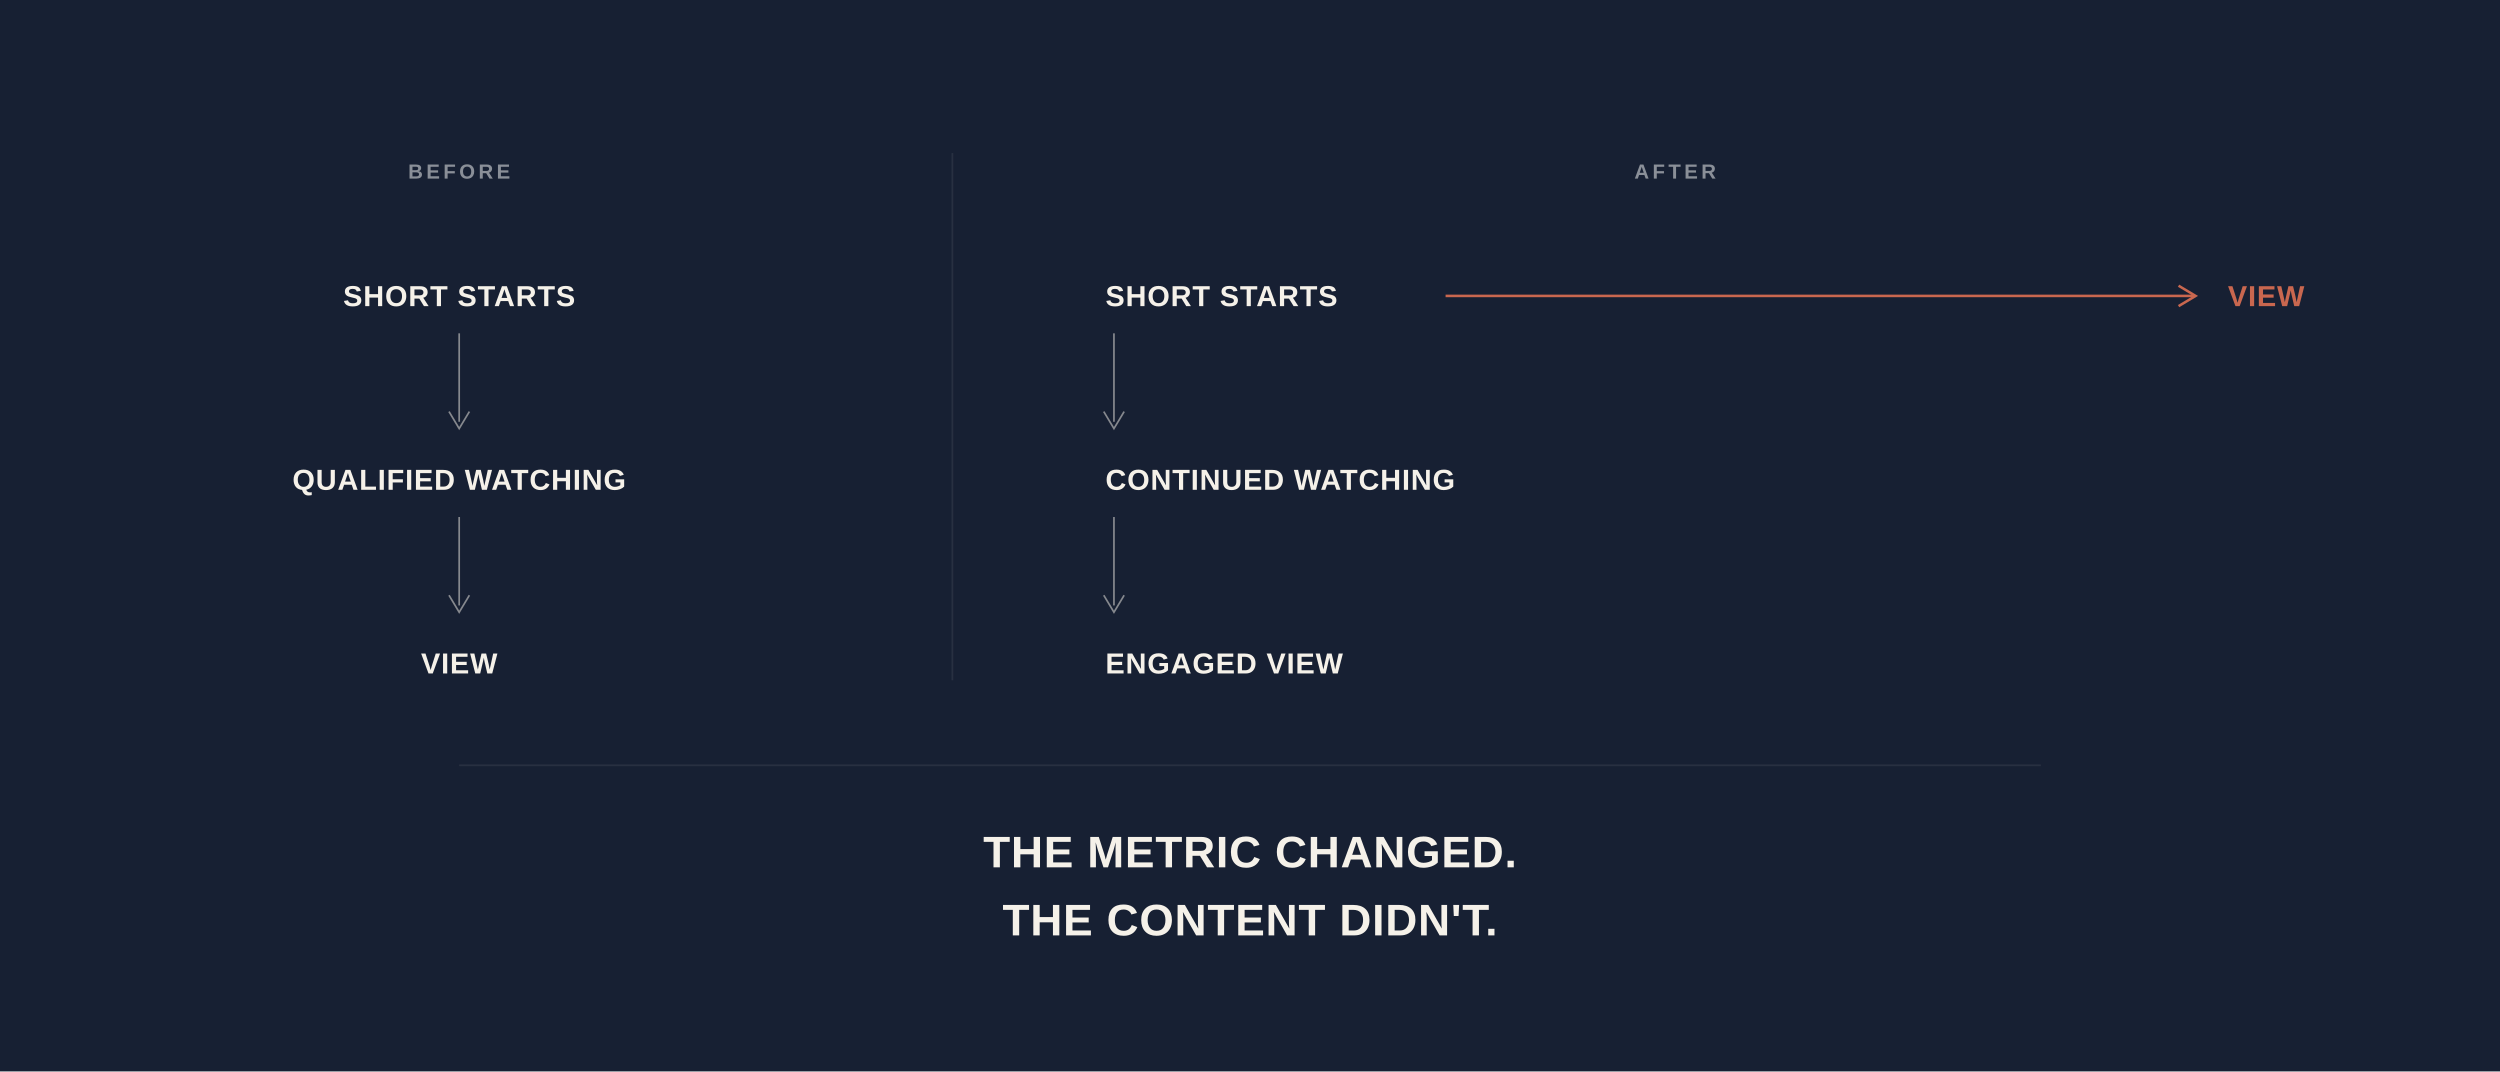
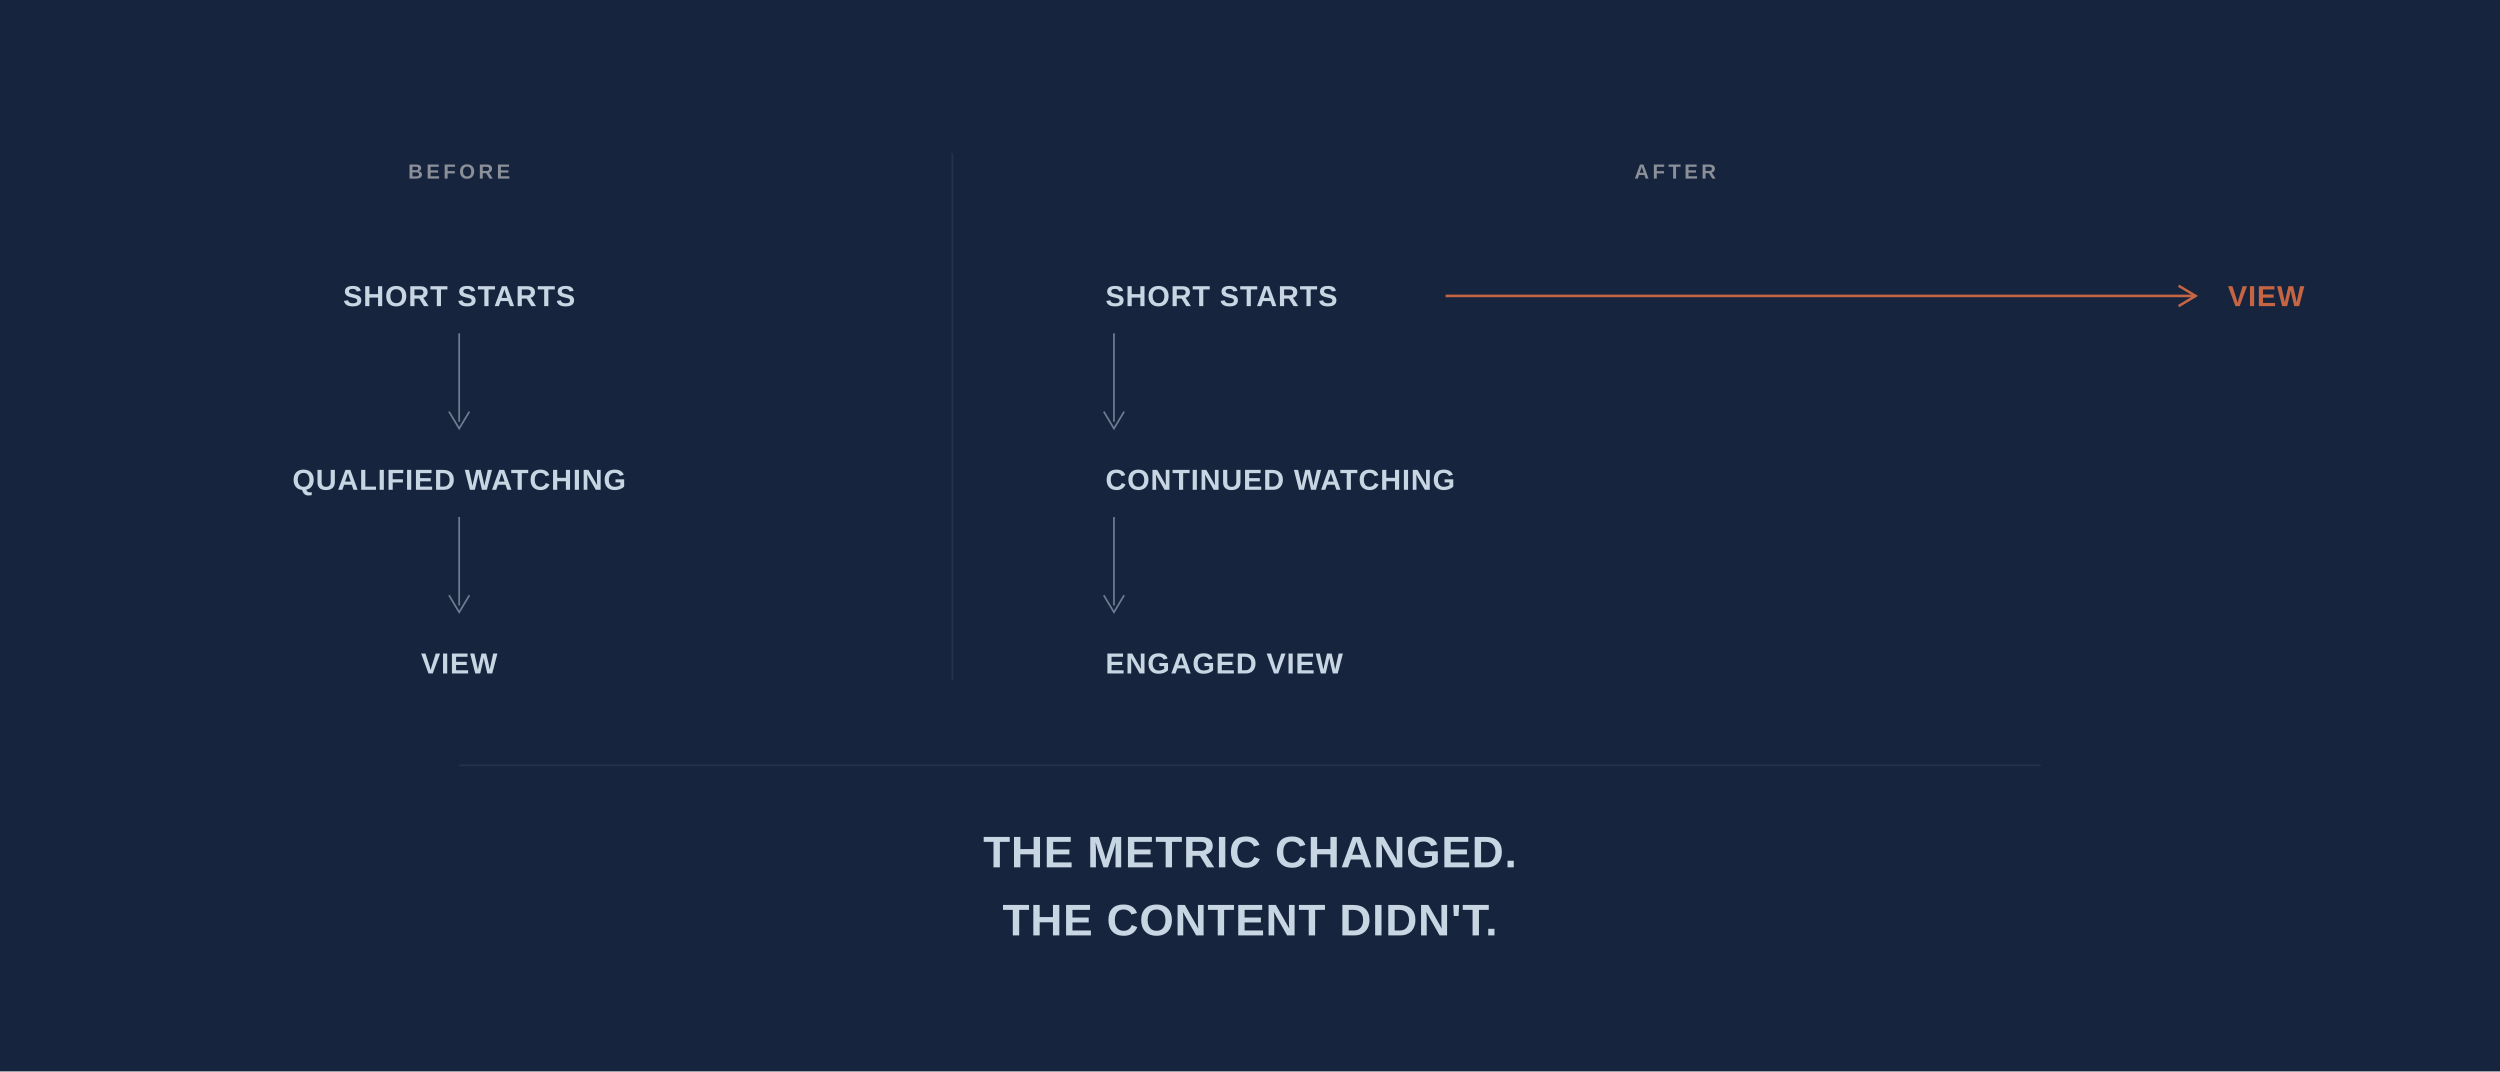
<svg xmlns="http://www.w3.org/2000/svg" viewBox="0 0 1470 630">
-   <rect width="1470" height="630" fill="#172033" />
+   <rect width="1470" height="630" fill="#17243D" />
  <text x="270" y="105" text-anchor="middle" font-family="Plus Jakarta Sans, Arial, sans-serif" font-weight="700" font-size="12" letter-spacing="2" fill="#8A8F98">BEFORE</text>
  <text x="985" y="105" text-anchor="middle" font-family="Plus Jakarta Sans, Arial, sans-serif" font-weight="700" font-size="12" letter-spacing="2" fill="#8A8F98">AFTER</text>
-   <line x1="560" y1="90" x2="560" y2="400" stroke="#F5F1E9" stroke-width="1" opacity="0.08" />
-   <text x="270" y="180" text-anchor="middle" font-family="Plus Jakarta Sans, Arial, sans-serif" font-weight="600" font-size="17" letter-spacing="0.5" fill="#F5F1E9">SHORT STARTS</text>
-   <line x1="270" y1="196" x2="270" y2="248" stroke="#F5F1E9" stroke-width="1" opacity="0.5" />
-   <path d="M 264 242 L 270 252 L 276 242" fill="none" stroke="#F5F1E9" stroke-width="1" opacity="0.5" />
-   <text x="270" y="288" text-anchor="middle" font-family="Plus Jakarta Sans, Arial, sans-serif" font-weight="600" font-size="17" letter-spacing="0.5" fill="#F5F1E9">QUALIFIED WATCHING</text>
-   <line x1="270" y1="304" x2="270" y2="356" stroke="#F5F1E9" stroke-width="1" opacity="0.5" />
-   <path d="M 264 350 L 270 360 L 276 350" fill="none" stroke="#F5F1E9" stroke-width="1" opacity="0.5" />
-   <text x="270" y="396" text-anchor="middle" font-family="Plus Jakarta Sans, Arial, sans-serif" font-weight="600" font-size="17" letter-spacing="0.5" fill="#F5F1E9">VIEW</text>
-   <text x="650" y="180" text-anchor="start" font-family="Plus Jakarta Sans, Arial, sans-serif" font-weight="600" font-size="17" letter-spacing="0.5" fill="#F5F1E9">SHORT STARTS</text>
-   <line x1="850" y1="174" x2="1290" y2="174" stroke="#C9674F" stroke-width="1.5" />
-   <path d="M 1281 168 L 1291 174 L 1281 180" fill="none" stroke="#C9674F" stroke-width="1.5" />
-   <text x="1310" y="180" text-anchor="start" font-family="Plus Jakarta Sans, Arial, sans-serif" font-weight="700" font-size="17" letter-spacing="0.5" fill="#C9674F">VIEW</text>
-   <line x1="655" y1="196" x2="655" y2="248" stroke="#F5F1E9" stroke-width="1" opacity="0.5" />
-   <path d="M 649 242 L 655 252 L 661 242" fill="none" stroke="#F5F1E9" stroke-width="1" opacity="0.5" />
-   <text x="650" y="288" text-anchor="start" font-family="Plus Jakarta Sans, Arial, sans-serif" font-weight="600" font-size="17" letter-spacing="0.5" fill="#F5F1E9">CONTINUED WATCHING</text>
-   <line x1="655" y1="304" x2="655" y2="356" stroke="#F5F1E9" stroke-width="1" opacity="0.5" />
-   <path d="M 649 350 L 655 360 L 661 350" fill="none" stroke="#F5F1E9" stroke-width="1" opacity="0.5" />
-   <text x="650" y="396" text-anchor="start" font-family="Plus Jakarta Sans, Arial, sans-serif" font-weight="600" font-size="17" letter-spacing="0.5" fill="#F5F1E9">ENGAGED VIEW</text>
-   <line x1="270" y1="450" x2="1200" y2="450" stroke="#F5F1E9" stroke-width="1" opacity="0.08" />
-   <text x="735" y="510" text-anchor="middle" font-family="Plus Jakarta Sans, Arial, sans-serif" font-weight="700" font-size="26" letter-spacing="0.5" fill="#F5F1E9">THE METRIC CHANGED.</text>
-   <text x="735" y="550" text-anchor="middle" font-family="Plus Jakarta Sans, Arial, sans-serif" font-weight="700" font-size="26" letter-spacing="0.5" fill="#F5F1E9">THE CONTENT DIDN'T.</text>
+   <line x1="560" y1="90" x2="560" y2="400" stroke="#C8D5E3" stroke-width="1" opacity="0.08" />
+   <text x="270" y="180" text-anchor="middle" font-family="Plus Jakarta Sans, Arial, sans-serif" font-weight="600" font-size="17" letter-spacing="0.5" fill="#C8D5E3">SHORT STARTS</text>
+   <line x1="270" y1="196" x2="270" y2="248" stroke="#C8D5E3" stroke-width="1" opacity="0.5" />
+   <path d="M 264 242 L 270 252 L 276 242" fill="none" stroke="#C8D5E3" stroke-width="1" opacity="0.5" />
+   <text x="270" y="288" text-anchor="middle" font-family="Plus Jakarta Sans, Arial, sans-serif" font-weight="600" font-size="17" letter-spacing="0.5" fill="#C8D5E3">QUALIFIED WATCHING</text>
+   <line x1="270" y1="304" x2="270" y2="356" stroke="#C8D5E3" stroke-width="1" opacity="0.5" />
+   <path d="M 264 350 L 270 360 L 276 350" fill="none" stroke="#C8D5E3" stroke-width="1" opacity="0.5" />
+   <text x="270" y="396" text-anchor="middle" font-family="Plus Jakarta Sans, Arial, sans-serif" font-weight="600" font-size="17" letter-spacing="0.5" fill="#C8D5E3">VIEW</text>
+   <text x="650" y="180" text-anchor="start" font-family="Plus Jakarta Sans, Arial, sans-serif" font-weight="600" font-size="17" letter-spacing="0.5" fill="#C8D5E3">SHORT STARTS</text>
+   <line x1="850" y1="174" x2="1290" y2="174" stroke="#C66543" stroke-width="1.5" />
+   <path d="M 1281 168 L 1291 174 L 1281 180" fill="none" stroke="#C66543" stroke-width="1.5" />
+   <text x="1310" y="180" text-anchor="start" font-family="Plus Jakarta Sans, Arial, sans-serif" font-weight="700" font-size="17" letter-spacing="0.5" fill="#C66543">VIEW</text>
+   <line x1="655" y1="196" x2="655" y2="248" stroke="#C8D5E3" stroke-width="1" opacity="0.5" />
+   <path d="M 649 242 L 655 252 L 661 242" fill="none" stroke="#C8D5E3" stroke-width="1" opacity="0.5" />
+   <text x="650" y="288" text-anchor="start" font-family="Plus Jakarta Sans, Arial, sans-serif" font-weight="600" font-size="17" letter-spacing="0.5" fill="#C8D5E3">CONTINUED WATCHING</text>
+   <line x1="655" y1="304" x2="655" y2="356" stroke="#C8D5E3" stroke-width="1" opacity="0.5" />
+   <path d="M 649 350 L 655 360 L 661 350" fill="none" stroke="#C8D5E3" stroke-width="1" opacity="0.5" />
+   <text x="650" y="396" text-anchor="start" font-family="Plus Jakarta Sans, Arial, sans-serif" font-weight="600" font-size="17" letter-spacing="0.5" fill="#C8D5E3">ENGAGED VIEW</text>
+   <line x1="270" y1="450" x2="1200" y2="450" stroke="#C8D5E3" stroke-width="1" opacity="0.08" />
+   <text x="735" y="510" text-anchor="middle" font-family="Plus Jakarta Sans, Arial, sans-serif" font-weight="700" font-size="26" letter-spacing="0.5" fill="#C8D5E3">THE METRIC CHANGED.</text>
+   <text x="735" y="550" text-anchor="middle" font-family="Plus Jakarta Sans, Arial, sans-serif" font-weight="700" font-size="26" letter-spacing="0.5" fill="#C8D5E3">THE CONTENT DIDN'T.</text>
</svg>
